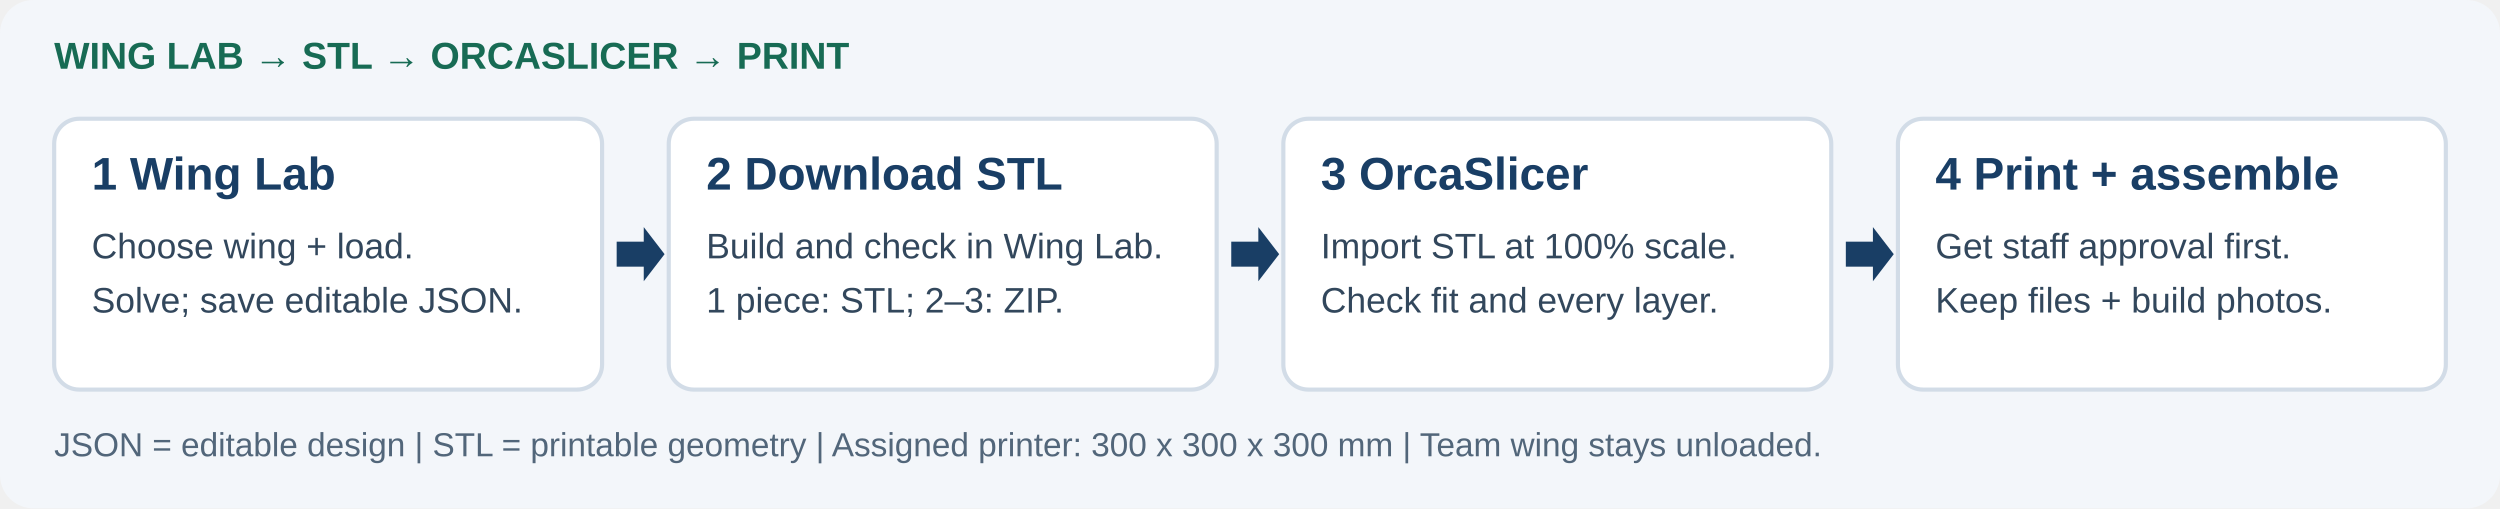
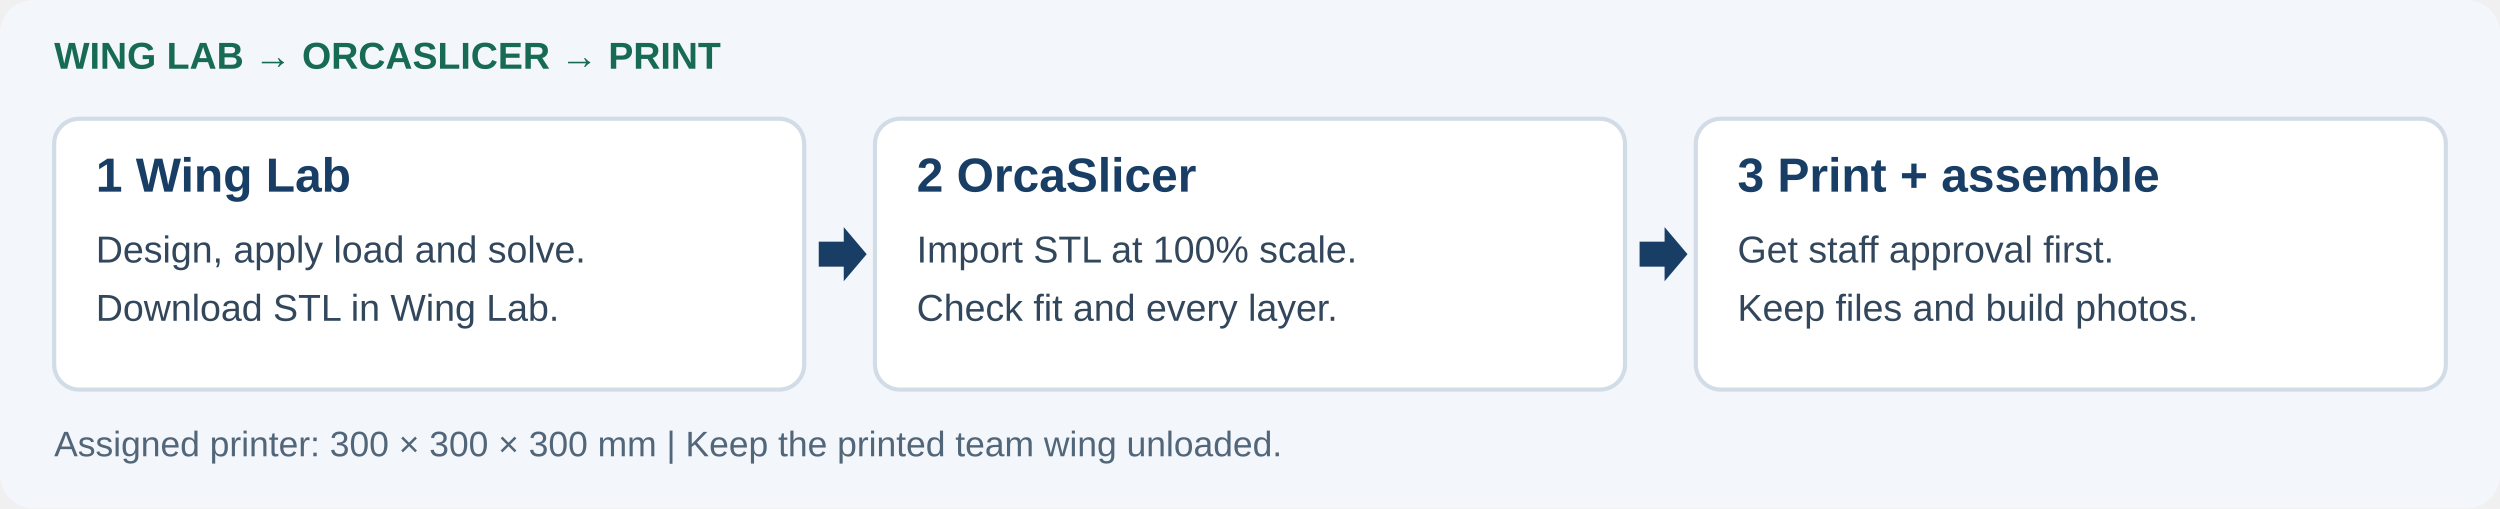
<svg xmlns="http://www.w3.org/2000/svg" width="1200" height="244" viewBox="0 0 1200 244" role="img" aria-labelledby="title desc">
  <rect width="1200" height="244" rx="16" fill="#f3f6fa" />
  <g font-family="Arial, Helvetica, sans-serif">
-     <text x="26" y="33" font-size="18" font-weight="700" fill="#176b54">WING LAB → STL → ORCASLICER → PRINT</text>
+     <text x="26" y="33" font-size="18" font-weight="700" fill="#176b54">WING LAB → ORCASLICER → PRINT</text>
    <g fill="white" stroke="#d2dce7" stroke-width="2">
-       <rect x="26" y="57" width="263" height="130" rx="12" />
-       <rect x="321" y="57" width="263" height="130" rx="12" />
-       <rect x="616" y="57" width="263" height="130" rx="12" />
-       <rect x="911" y="57" width="263" height="130" rx="12" />
+       <rect x="26" y="57" width="360" height="130" rx="12" />
+       <rect x="420" y="57" width="360" height="130" rx="12" />
+       <rect x="814" y="57" width="360" height="130" rx="12" />
    </g>
-     <g fill="#193e65" font-size="22" font-weight="700">
-       <text x="44" y="91">1  Wing Lab</text>
-       <text x="339" y="91">2  Download STL</text>
-       <text x="634" y="91">3  OrcaSlicer</text>
-       <text x="929" y="91">4  Print + assemble</text>
+     <g fill="#193e65" font-size="23" font-weight="700">
+       <text x="46" y="92">1  Wing Lab</text>
+       <text x="440" y="92">2  OrcaSlicer</text>
+       <text x="834" y="92">3  Print + assemble</text>
    </g>
-     <g fill="#32475c" font-size="17">
-       <text x="44" y="124">Choose wing + load.</text>
-       <text x="44" y="150">Solve; save editable JSON.</text>
-       <text x="339" y="124">Build and check in Wing Lab.</text>
-       <text x="339" y="150">1 piece: STL; 2–3: ZIP.</text>
-       <text x="634" y="124">Import STL at 100% scale.</text>
-       <text x="634" y="150">Check fit and every layer.</text>
-       <text x="929" y="124">Get staff approval first.</text>
-       <text x="929" y="150">Keep files + build photos.</text>
+     <g fill="#32475c" font-size="18">
+       <text x="46" y="126">Design, apply load and solve.</text>
+       <text x="46" y="154">Download STL in Wing Lab.</text>
+       <text x="440" y="126">Import STL at 100% scale.</text>
+       <text x="440" y="154">Check fit and every layer.</text>
+       <text x="834" y="126">Get staff approval first.</text>
+       <text x="834" y="154">Keep files and build photos.</text>
    </g>
    <g fill="#193e65">
-       <path d="M296 116h13v-7l10 13-10 13v-7h-13z" />
-       <path d="M591 116h13v-7l10 13-10 13v-7h-13z" />
-       <path d="M886 116h13v-7l10 13-10 13v-7h-13z" />
+       <path d="M393 116h12v-7l11 13-11 13v-7h-12z" />
+       <path d="M787 116h12v-7l11 13-11 13v-7h-12z" />
    </g>
-     <text x="26" y="219" fill="#52667a" font-size="16">JSON = editable design  |  STL = printable geometry  |  Assigned printer: 300 x 300 x 300 mm  |  Team wing stays unloaded.</text>
+     <text x="26" y="219" fill="#52667a" font-size="17">Assigned printer: 300 × 300 × 300 mm  |  Keep the printed team wing unloaded.</text>
  </g>
</svg>
